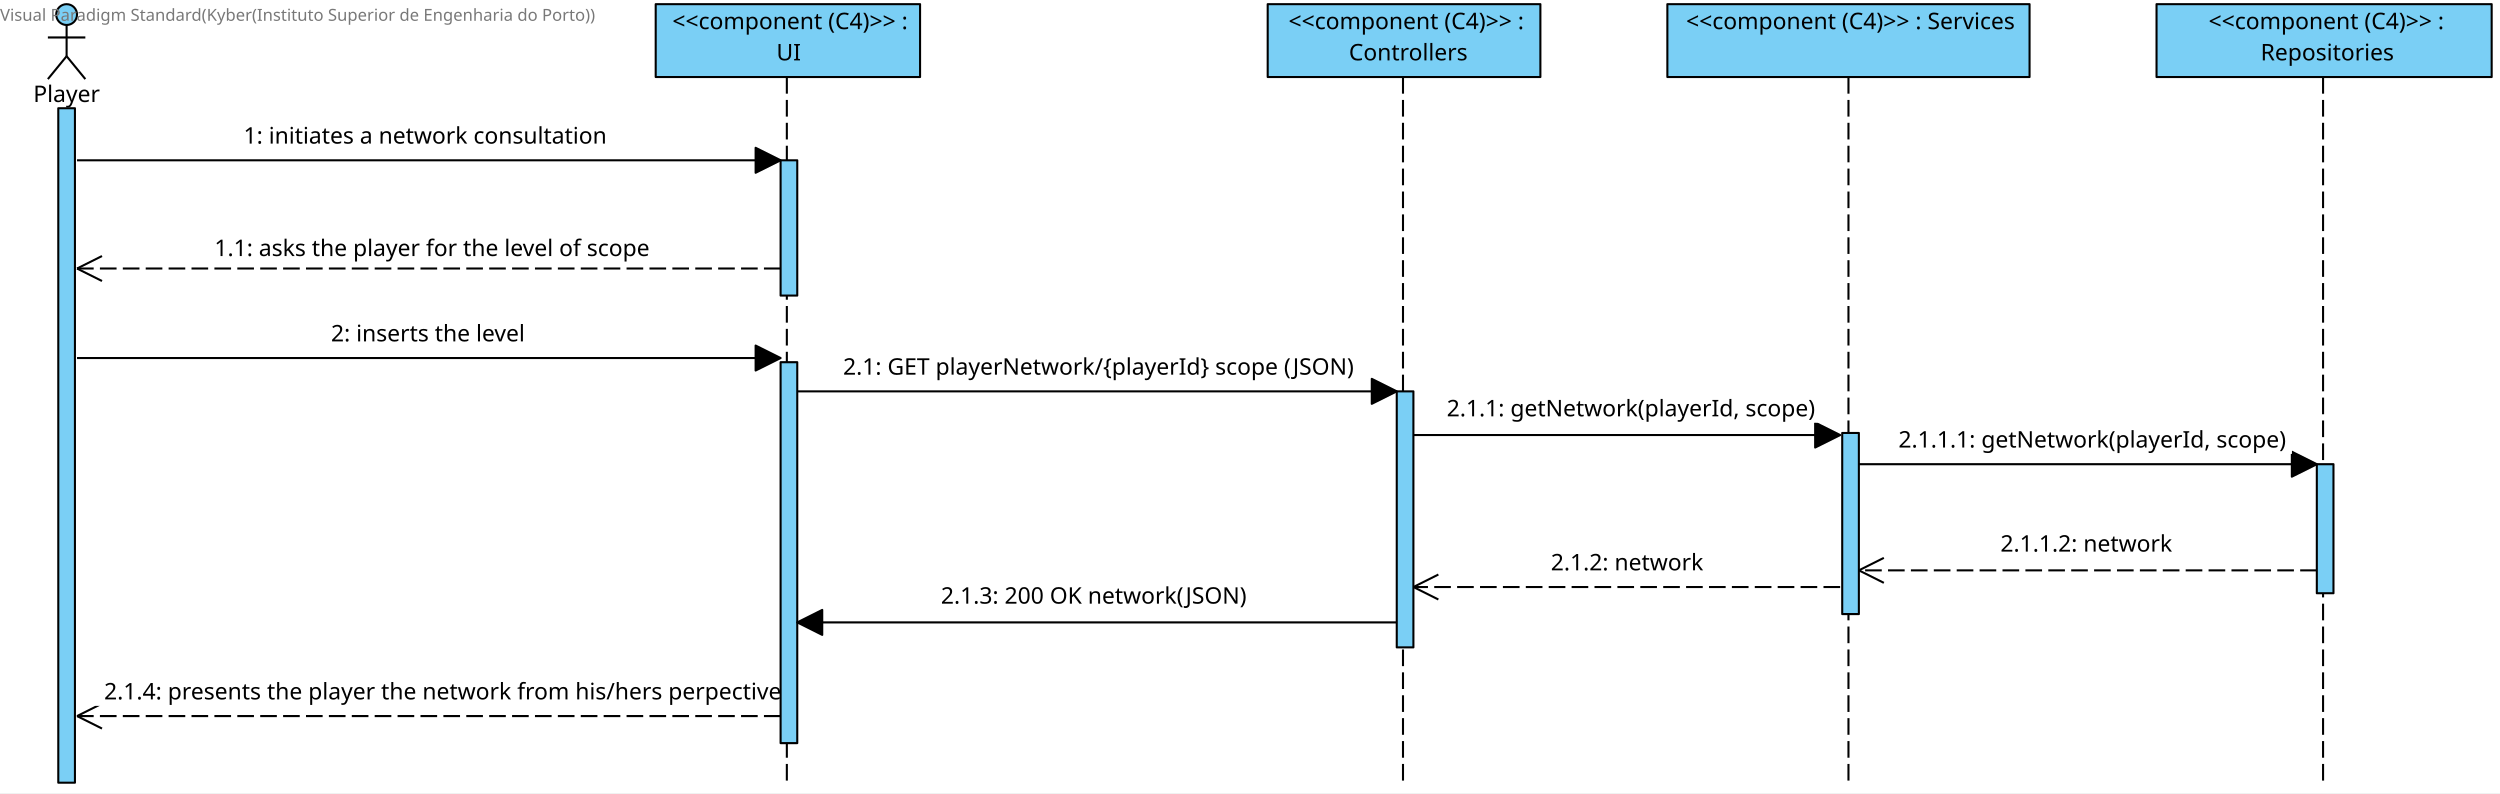
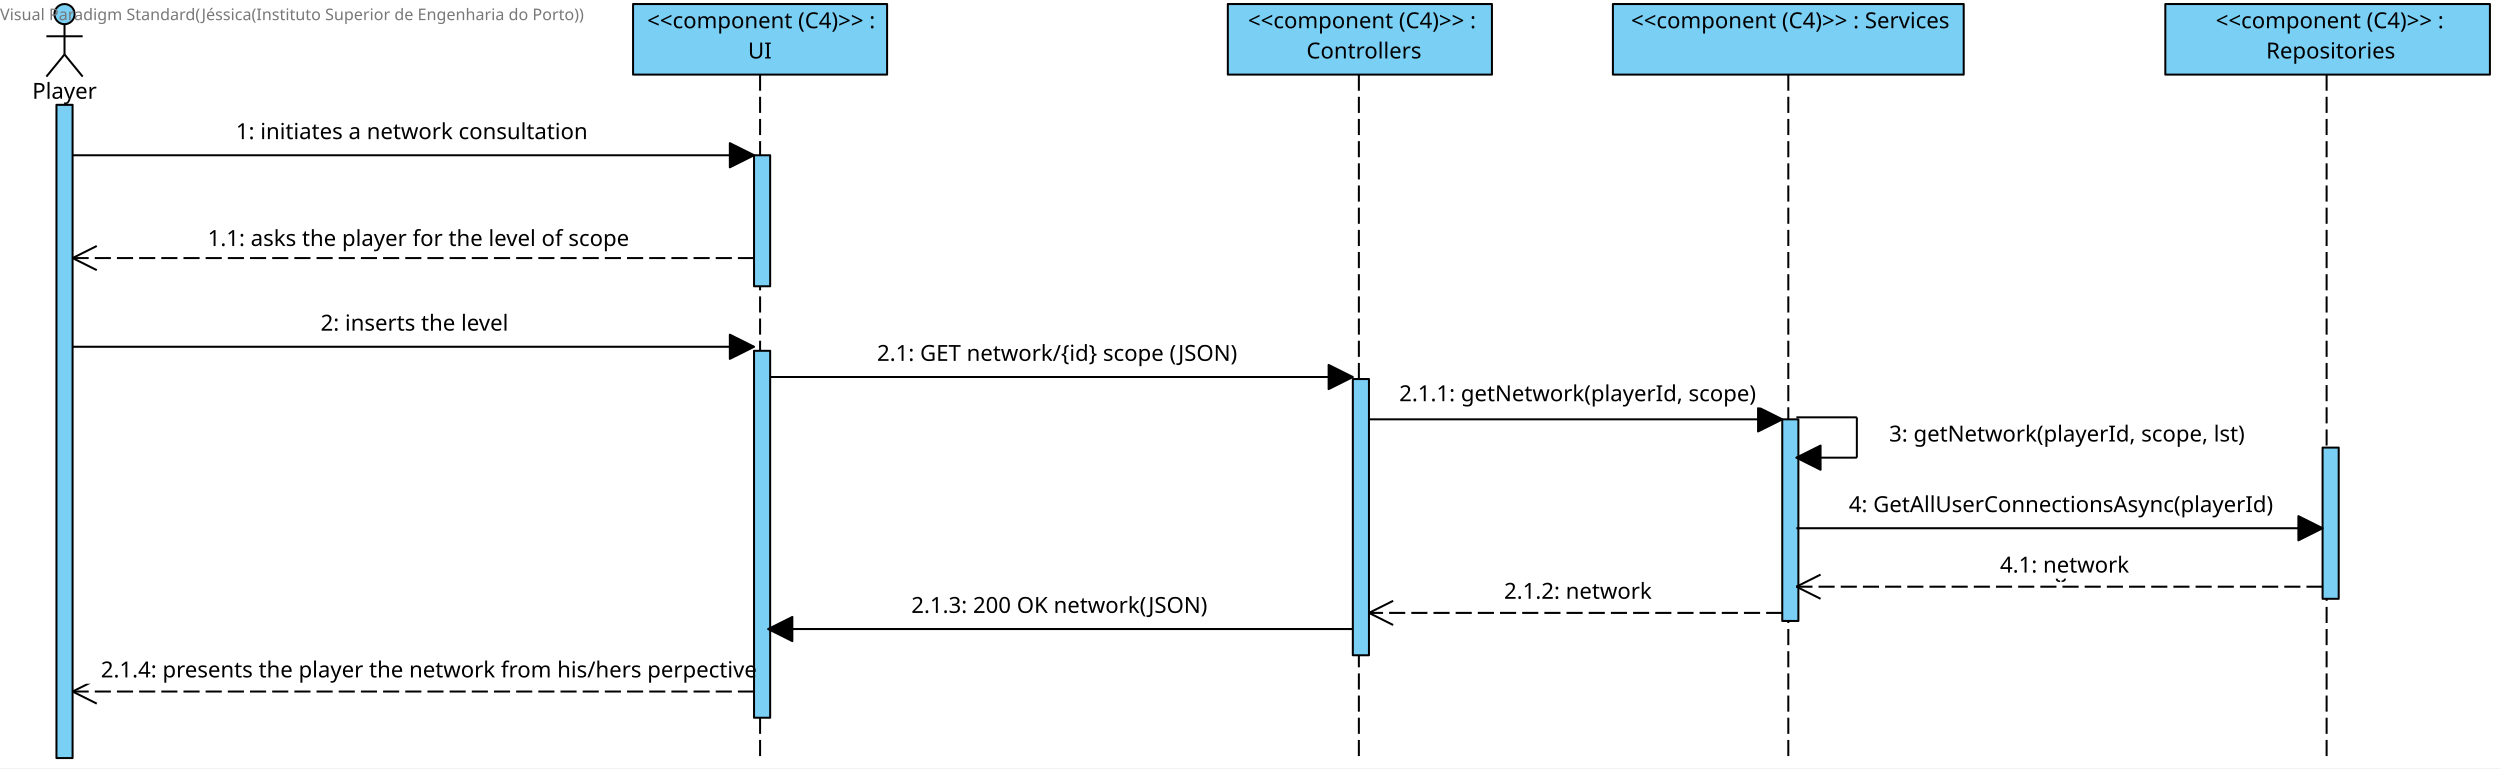
- <svg xmlns="http://www.w3.org/2000/svg" fill-opacity="0" color-rendering="auto" color-interpolation="auto" text-rendering="auto" stroke="rgb(0,0,0)" stroke-linecap="square" width="1201" stroke-miterlimit="10" shape-rendering="auto" stroke-opacity="0" fill="rgb(0,0,0)" stroke-dasharray="none" font-weight="normal" stroke-width="1" height="381" font-family="'Dialog'" font-style="normal" stroke-linejoin="miter" font-size="12px" stroke-dashoffset="0" image-rendering="auto">
+ <svg xmlns="http://www.w3.org/2000/svg" fill-opacity="0" color-rendering="auto" color-interpolation="auto" text-rendering="auto" stroke="rgb(0,0,0)" stroke-linecap="square" width="1240" stroke-miterlimit="10" shape-rendering="auto" stroke-opacity="0" fill="rgb(0,0,0)" stroke-dasharray="none" font-weight="normal" stroke-width="1" height="381" font-family="'Dialog'" font-style="normal" stroke-linejoin="miter" font-size="12px" stroke-dashoffset="0" image-rendering="auto">
  <defs id="genericDefs" />
  <g>
    <defs id="defs1">
      <clipPath clipPathUnits="userSpaceOnUse" id="clipPath1">
-         <path d="M-7 -7 L139 -7 L139 386 L-7 386 L-7 -7 Z" />
+         <path d="M-7 -7 L138 -7 L138 386 L-7 386 L-7 -7 Z" />
      </clipPath>
      <clipPath clipPathUnits="userSpaceOnUse" id="clipPath2">
        <path d="M-7 -7 L71 -7 L71 386 L-7 386 L-7 -7 Z" />
      </clipPath>
      <clipPath clipPathUnits="userSpaceOnUse" id="clipPath3">
        <path d="M-7 -7 L19 -7 L19 76 L-7 76 L-7 -7 Z" />
      </clipPath>
      <clipPath clipPathUnits="userSpaceOnUse" id="clipPath4">
-         <path d="M-7 -7 L19 -7 L19 194 L-7 194 L-7 -7 Z" />
+         <path d="M-7 -7 L19 -7 L19 193 L-7 193 L-7 -7 Z" />
      </clipPath>
      <clipPath clipPathUnits="userSpaceOnUse" id="clipPath5">
        <path d="M-7 -7 L143 -7 L143 386 L-7 386 L-7 -7 Z" />
      </clipPath>
      <clipPath clipPathUnits="userSpaceOnUse" id="clipPath6">
-         <path d="M-7 -7 L19 -7 L19 134 L-7 134 L-7 -7 Z" />
+         <path d="M-7 -7 L19 -7 L19 148 L-7 148 L-7 -7 Z" />
      </clipPath>
      <clipPath clipPathUnits="userSpaceOnUse" id="clipPath7">
        <path d="M-7 -7 L186 -7 L186 386 L-7 386 L-7 -7 Z" />
      </clipPath>
      <clipPath clipPathUnits="userSpaceOnUse" id="clipPath8">
        <path d="M-7 -7 L173 -7 L173 386 L-7 386 L-7 -7 Z" />
      </clipPath>
      <clipPath clipPathUnits="userSpaceOnUse" id="clipPath9">
-         <path d="M-7 -7 L19 -7 L19 98 L-7 98 L-7 -7 Z" />
+         <path d="M-7 -7 L19 -7 L19 111 L-7 111 L-7 -7 Z" />
      </clipPath>
      <clipPath clipPathUnits="userSpaceOnUse" id="clipPath10">
-         <path d="M-7 -7 L19 -7 L19 73 L-7 73 L-7 -7 Z" />
+         <path d="M-7 -7 L19 -7 L19 86 L-7 86 L-7 -7 Z" />
      </clipPath>
      <clipPath clipPathUnits="userSpaceOnUse" id="clipPath11">
+         <path d="M-127 -30 L254 -30 L254 60 L-127 60 L-127 -30 Z" />
+       </clipPath>
+       <clipPath clipPathUnits="userSpaceOnUse" id="clipPath12">
+         <path d="M-52 -15 L104 -15 L104 30 L-52 30 L-52 -15 Z" />
+       </clipPath>
+       <clipPath clipPathUnits="userSpaceOnUse" id="clipPath13">
+         <path d="M-132 -30 L264 -30 L264 60 L-132 60 L-132 -30 Z" />
+       </clipPath>
+       <clipPath clipPathUnits="userSpaceOnUse" id="clipPath14">
+         <path d="M-175 -15 L350 -15 L350 30 L-175 30 L-175 -15 Z" />
+       </clipPath>
+       <clipPath clipPathUnits="userSpaceOnUse" id="clipPath15">
        <path d="M-162 -30 L324 -30 L324 60 L-162 60 L-162 -30 Z" />
-       </clipPath>
-       <clipPath clipPathUnits="userSpaceOnUse" id="clipPath12">
-         <path d="M-175 -15 L350 -15 L350 30 L-175 30 L-175 -15 Z" />
-       </clipPath>
-       <clipPath clipPathUnits="userSpaceOnUse" id="clipPath13">
-         <path d="M-128 -30 L256 -30 L256 60 L-128 60 L-128 -30 Z" />
-       </clipPath>
-       <clipPath clipPathUnits="userSpaceOnUse" id="clipPath14">
-         <path d="M-52 -15 L104 -15 L104 30 L-52 30 L-52 -15 Z" />
-       </clipPath>
-       <clipPath clipPathUnits="userSpaceOnUse" id="clipPath15">
-         <path d="M-132 -30 L264 -30 L264 60 L-132 60 L-132 -30 Z" />
      </clipPath>
      <clipPath clipPathUnits="userSpaceOnUse" id="clipPath16">
        <path d="M0 0 L414 0 L414 75 L0 75 L0 0 Z" />
      </clipPath>
      <clipPath clipPathUnits="userSpaceOnUse" id="clipPath17">
-         <path d="M290 16 L290 31 L106 31 L106 16 ZM0 0 L0 75 L92 75 L92 70 L312 70 L312 75 L414 75 L414 0 L57 0 L57 11 L5 11 L5 0 Z" />
+         <path d="M291 16 L291 31 L107 31 L107 16 ZM0 0 L0 75 L93 75 L93 69 L313 69 L313 75 L414 75 L414 0 L58 0 L58 11 L6 11 L6 0 Z" />
      </clipPath>
      <clipPath clipPathUnits="userSpaceOnUse" id="clipPath18">
-         <path d="M312 18 L312 33 L92 33 L92 18 ZM258 59 L258 74 L148 74 L148 59 ZM0 0 L0 75 L414 75 L414 0 Z" />
+         <path d="M313 18 L313 33 L93 33 L93 18 ZM0 0 L0 75 L149 75 L149 60 L259 60 L259 75 L414 75 L414 0 Z" />
      </clipPath>
      <clipPath clipPathUnits="userSpaceOnUse" id="clipPath19">
-         <path d="M258 16 L258 31 L148 31 L148 16 ZM0 0 L0 75 L414 75 L414 47 L395 47 L395 32 L414 32 L414 0 Z" />
+         <path d="M259 16 L259 31 L149 31 L149 16 ZM0 0 L0 75 L414 75 L414 0 Z" />
      </clipPath>
      <clipPath clipPathUnits="userSpaceOnUse" id="clipPath20">
-         <path d="M365 16 L365 31 L40 31 L40 16 ZM0 0 L0 75 L414 75 L414 0 Z" />
+         <path d="M366 17 L366 32 L41 32 L41 17 ZM0 0 L0 75 L414 75 L414 0 Z" />
      </clipPath>
      <clipPath clipPathUnits="userSpaceOnUse" id="clipPath21">
        <path d="M0 0 L364 0 L364 75 L0 75 L0 0 Z" />
      </clipPath>
      <clipPath clipPathUnits="userSpaceOnUse" id="clipPath22">
-         <path d="M309 16 L309 31 L49 31 L49 16 ZM0 0 L0 75 L364 75 L364 51 L339 51 L339 36 L364 36 L364 0 Z" />
+         <path d="M276 15 L276 30 L78 30 L78 15 ZM0 0 L0 75 L364 75 L364 50 L337 50 L337 35 L364 35 L364 0 Z" />
      </clipPath>
      <clipPath clipPathUnits="userSpaceOnUse" id="clipPath23">
-         <path d="M263 15 L263 30 L96 30 L96 15 ZM0 0 L0 61 L19 61 L19 75 L364 75 L364 0 Z" />
+         <path d="M264 15 L264 30 L96 30 L96 15 ZM0 0 L0 47 L20 47 L20 62 L0 62 L0 75 L364 75 L364 0 Z" />
      </clipPath>
      <clipPath clipPathUnits="userSpaceOnUse" id="clipPath24">
        <path d="M0 0 L281 0 L281 75 L0 75 L0 0 Z" />
      </clipPath>
      <clipPath clipPathUnits="userSpaceOnUse" id="clipPath25">
-         <path d="M232 15 L232 30 L43 30 L43 15 ZM13 0 L13 10 L0 10 L0 75 L281 75 L281 45 L260 45 L260 30 L281 30 L281 0 Z" />
+         <path d="M231 15 L231 30 L41 30 L41 15 ZM0 0 L0 75 L264 75 L264 70 L281 70 L281 0 Z" />
      </clipPath>
      <clipPath clipPathUnits="userSpaceOnUse" id="clipPath26">
-         <path d="M0 0 L295 0 L295 75 L0 75 L0 0 Z" />
+         <path d="M0 0 L335 0 L335 75 L0 75 L0 0 Z" />
      </clipPath>
      <clipPath clipPathUnits="userSpaceOnUse" id="clipPath27">
-         <path d="M244 16 L244 31 L46 31 L46 16 ZM0 0 L0 1 L18 1 L18 16 L0 16 L0 75 L95 75 L95 66 L194 66 L194 75 L295 75 L295 0 Z" />
+         <path d="M274 15 L274 30 L51 30 L51 15 ZM206 45 L206 60 L173 60 L173 63 L160 63 L160 60 L126 60 L126 45 ZM0 0 L0 75 L335 75 L335 0 Z" />
      </clipPath>
      <clipPath clipPathUnits="userSpaceOnUse" id="clipPath28">
-         <path d="M194 15 L194 30 L95 30 L95 15 ZM0 0 L0 75 L295 75 L295 0 Z" />
+         <path d="M206 16 L206 31 L173 31 L173 34 L160 34 L160 31 L126 31 L126 16 ZM0 0 L0 75 L335 75 L335 0 L274 0 L274 1 L51 1 L51 0 Z" />
      </clipPath>
      <clipPath clipPathUnits="userSpaceOnUse" id="clipPath29">
-         <path d="M183 16 L183 31 L93 31 L93 16 ZM0 0 L0 75 L281 75 L281 0 Z" />
+         <path d="M0 0 L280 0 L280 75 L0 75 L0 0 Z" />
      </clipPath>
      <clipPath clipPathUnits="userSpaceOnUse" id="clipPath30">
+         <path d="M184 16 L184 31 L94 31 L94 16 ZM0 0 L0 75 L280 75 L280 0 Z" />
+       </clipPath>
+       <clipPath clipPathUnits="userSpaceOnUse" id="clipPath31">
+         <path d="M0 0 L105 0 L105 95 L0 95 L0 0 Z" />
+       </clipPath>
+       <clipPath clipPathUnits="userSpaceOnUse" id="clipPath32">
+         <path d="M0 0 L0 15 L18 15 L18 30 L0 30 L0 95 L105 95 L105 85 L51 85 L51 70 L105 70 L105 50 L71 50 L71 35 L105 35 L105 0 Z" />
+       </clipPath>
+       <clipPath clipPathUnits="userSpaceOnUse" id="clipPath33">
+         <path d="M0 0 L75 0 L75 75 L0 75 L0 0 Z" />
+       </clipPath>
+       <clipPath clipPathUnits="userSpaceOnUse" id="clipPath34">
+         <path d="M-13 -15 L26 -15 L26 30 L-13 30 L-13 -15 Z" />
+       </clipPath>
+       <clipPath clipPathUnits="userSpaceOnUse" id="clipPath35">
+         <path d="M-188 -15 L376 -15 L376 30 L-188 30 L-188 -15 Z" />
+       </clipPath>
+       <clipPath clipPathUnits="userSpaceOnUse" id="clipPath36">
        <path d="M-90 -15 L180 -15 L180 30 L-90 30 L-90 -15 Z" />
      </clipPath>
-       <clipPath clipPathUnits="userSpaceOnUse" id="clipPath31">
-         <path d="M-99 -15 L198 -15 L198 30 L-99 30 L-99 -15 Z" />
-       </clipPath>
-       <clipPath clipPathUnits="userSpaceOnUse" id="clipPath32">
+       <clipPath clipPathUnits="userSpaceOnUse" id="clipPath37">
+         <path d="M-80 -15 L160 -15 L160 30 L-80 30 L-80 -15 Z" />
+       </clipPath>
+       <clipPath clipPathUnits="userSpaceOnUse" id="clipPath38">
+         <path d="M-223 -15 L446 -15 L446 30 L-223 30 L-223 -15 Z" />
+       </clipPath>
+       <clipPath clipPathUnits="userSpaceOnUse" id="clipPath39">
+         <path d="M-190 -15 L380 -15 L380 30 L-190 30 L-190 -15 Z" />
+       </clipPath>
+       <clipPath clipPathUnits="userSpaceOnUse" id="clipPath40">
+         <path d="M-168 -15 L336 -15 L336 30 L-168 30 L-168 -15 Z" />
+       </clipPath>
+       <clipPath clipPathUnits="userSpaceOnUse" id="clipPath41">
        <path d="M-198 -15 L396 -15 L396 30 L-198 30 L-198 -15 Z" />
      </clipPath>
-       <clipPath clipPathUnits="userSpaceOnUse" id="clipPath33">
-         <path d="M-189 -15 L378 -15 L378 30 L-189 30 L-189 -15 Z" />
-       </clipPath>
-       <clipPath clipPathUnits="userSpaceOnUse" id="clipPath34">
-         <path d="M-167 -15 L334 -15 L334 30 L-167 30 L-167 -15 Z" />
-       </clipPath>
-       <clipPath clipPathUnits="userSpaceOnUse" id="clipPath35">
-         <path d="M-260 -15 L520 -15 L520 30 L-260 30 L-260 -15 Z" />
-       </clipPath>
-       <clipPath clipPathUnits="userSpaceOnUse" id="clipPath36">
+       <clipPath clipPathUnits="userSpaceOnUse" id="clipPath42">
        <path d="M-325 -15 L650 -15 L650 30 L-325 30 L-325 -15 Z" />
      </clipPath>
-       <clipPath clipPathUnits="userSpaceOnUse" id="clipPath37">
+       <clipPath clipPathUnits="userSpaceOnUse" id="clipPath43">
        <path d="M-110 -15 L220 -15 L220 30 L-110 30 L-110 -15 Z" />
      </clipPath>
-       <clipPath clipPathUnits="userSpaceOnUse" id="clipPath38">
+       <clipPath clipPathUnits="userSpaceOnUse" id="clipPath44">
        <path d="M-220 -15 L440 -15 L440 30 L-220 30 L-220 -15 Z" />
      </clipPath>
-       <clipPath clipPathUnits="userSpaceOnUse" id="clipPath39">
+       <clipPath clipPathUnits="userSpaceOnUse" id="clipPath45">
        <path d="M-184 -15 L368 -15 L368 30 L-184 30 L-184 -15 Z" />
      </clipPath>
    </defs>
    <g fill="white" text-rendering="geometricPrecision" fill-opacity="1" stroke-opacity="1" stroke="white">
-       <rect x="0" width="1201" height="381" y="0" stroke="none" />
-     </g>
-     <g font-size="11px" transform="translate(315,2)" fill-opacity="1" fill="rgb(122,207,245)" text-rendering="geometricPrecision" image-rendering="optimizeQuality" font-family="sans-serif" stroke="rgb(122,207,245)" stroke-opacity="1">
-       <rect x="0" width="127" height="35" y="0" clip-path="url(#clipPath1)" stroke="none" />
-     </g>
-     <g stroke-linecap="butt" font-size="11px" transform="translate(315,2)" fill-opacity="1" fill="black" text-rendering="geometricPrecision" image-rendering="optimizeQuality" font-family="sans-serif" stroke-linejoin="round" stroke="black" stroke-opacity="1" stroke-miterlimit="0">
-       <rect fill="none" x="0" width="127" height="35" y="0" clip-path="url(#clipPath1)" />
+       <rect x="0" width="1240" height="381" y="0" stroke="none" />
+     </g>
+     <g font-size="11px" transform="translate(314,2)" fill-opacity="1" fill="rgb(122,207,245)" text-rendering="geometricPrecision" image-rendering="optimizeQuality" font-family="sans-serif" stroke="rgb(122,207,245)" stroke-opacity="1">
+       <rect x="0" width="126" height="35" y="0" clip-path="url(#clipPath1)" stroke="none" />
+     </g>
+     <g stroke-linecap="butt" font-size="11px" transform="translate(314,2)" fill-opacity="1" fill="black" text-rendering="geometricPrecision" image-rendering="optimizeQuality" font-family="sans-serif" stroke-linejoin="round" stroke="black" stroke-opacity="1" stroke-miterlimit="0">
+       <rect fill="none" x="0" width="126" height="35" y="0" clip-path="url(#clipPath1)" />
      <line clip-path="url(#clipPath1)" fill="none" x1="63" x2="63" y1="35" y2="375" stroke-linejoin="bevel" stroke-dasharray="8,3" />
    </g>
    <g font-size="11px" transform="translate(2,2)" fill-opacity="1" fill="rgb(122,207,245)" text-rendering="geometricPrecision" image-rendering="optimizeQuality" font-family="sans-serif" stroke="rgb(122,207,245)" stroke-opacity="1">
      <circle r="5" clip-path="url(#clipPath2)" cx="30" cy="5" stroke="none" />
      <rect x="26" width="8" height="324" y="50" clip-path="url(#clipPath2)" stroke="none" />
    </g>
    <g stroke-linecap="butt" font-size="11px" transform="translate(2,2)" fill-opacity="1" fill="black" text-rendering="geometricPrecision" image-rendering="optimizeQuality" font-family="sans-serif" stroke-linejoin="round" stroke="black" stroke-opacity="1" stroke-miterlimit="0">
      <circle fill="none" r="5" clip-path="url(#clipPath2)" cx="30" cy="5" />
      <rect fill="none" x="26" width="8" height="324" y="50" clip-path="url(#clipPath2)" />
      <line y2="25" fill="none" x1="30" clip-path="url(#clipPath2)" x2="30" y1="10" />
      <line y2="36" fill="none" x1="30" clip-path="url(#clipPath2)" x2="21" y1="25" />
      <line y2="36" fill="none" x1="30" clip-path="url(#clipPath2)" x2="39" y1="25" />
      <line y2="16" fill="none" x1="21" clip-path="url(#clipPath2)" x2="39" y1="16" />
    </g>
-     <g font-size="11px" transform="translate(375,77)" fill-opacity="1" fill="rgb(122,207,245)" text-rendering="geometricPrecision" image-rendering="optimizeQuality" font-family="sans-serif" stroke="rgb(122,207,245)" stroke-opacity="1">
+     <g font-size="11px" transform="translate(374,77)" fill-opacity="1" fill="rgb(122,207,245)" text-rendering="geometricPrecision" image-rendering="optimizeQuality" font-family="sans-serif" stroke="rgb(122,207,245)" stroke-opacity="1">
      <rect x="0" width="8" height="65" y="0" clip-path="url(#clipPath3)" stroke="none" />
    </g>
-     <g stroke-linecap="butt" font-size="11px" transform="translate(375,77)" fill-opacity="1" fill="black" text-rendering="geometricPrecision" image-rendering="optimizeQuality" font-family="sans-serif" stroke-linejoin="round" stroke="black" stroke-opacity="1" stroke-miterlimit="0">
+     <g stroke-linecap="butt" font-size="11px" transform="translate(374,77)" fill-opacity="1" fill="black" text-rendering="geometricPrecision" image-rendering="optimizeQuality" font-family="sans-serif" stroke-linejoin="round" stroke="black" stroke-opacity="1" stroke-miterlimit="0">
      <rect fill="none" x="0" width="8" height="65" y="0" clip-path="url(#clipPath3)" />
    </g>
-     <g font-size="11px" transform="translate(375,174)" fill-opacity="1" fill="rgb(122,207,245)" text-rendering="geometricPrecision" image-rendering="optimizeQuality" font-family="sans-serif" stroke="rgb(122,207,245)" stroke-opacity="1">
-       <rect x="0" width="8" height="183" y="0" clip-path="url(#clipPath4)" stroke="none" />
-     </g>
-     <g stroke-linecap="butt" font-size="11px" transform="translate(375,174)" fill-opacity="1" fill="black" text-rendering="geometricPrecision" image-rendering="optimizeQuality" font-family="sans-serif" stroke-linejoin="round" stroke="black" stroke-opacity="1" stroke-miterlimit="0">
-       <rect fill="none" x="0" width="8" height="183" y="0" clip-path="url(#clipPath4)" />
+     <g font-size="11px" transform="translate(374,174)" fill-opacity="1" fill="rgb(122,207,245)" text-rendering="geometricPrecision" image-rendering="optimizeQuality" font-family="sans-serif" stroke="rgb(122,207,245)" stroke-opacity="1">
+       <rect x="0" width="8" height="182" y="0" clip-path="url(#clipPath4)" stroke="none" />
+     </g>
+     <g stroke-linecap="butt" font-size="11px" transform="translate(374,174)" fill-opacity="1" fill="black" text-rendering="geometricPrecision" image-rendering="optimizeQuality" font-family="sans-serif" stroke-linejoin="round" stroke="black" stroke-opacity="1" stroke-miterlimit="0">
+       <rect fill="none" x="0" width="8" height="182" y="0" clip-path="url(#clipPath4)" />
    </g>
    <g font-size="11px" transform="translate(609,2)" fill-opacity="1" fill="rgb(122,207,245)" text-rendering="geometricPrecision" image-rendering="optimizeQuality" font-family="sans-serif" stroke="rgb(122,207,245)" stroke-opacity="1">
      <rect x="0" width="131" height="35" y="0" clip-path="url(#clipPath5)" stroke="none" />
    </g>
    <g stroke-linecap="butt" font-size="11px" transform="translate(609,2)" fill-opacity="1" fill="black" text-rendering="geometricPrecision" image-rendering="optimizeQuality" font-family="sans-serif" stroke-linejoin="round" stroke="black" stroke-opacity="1" stroke-miterlimit="0">
      <rect fill="none" x="0" width="131" height="35" y="0" clip-path="url(#clipPath5)" />
      <line clip-path="url(#clipPath5)" fill="none" x1="65" x2="65" y1="35" y2="375" stroke-linejoin="bevel" stroke-dasharray="8,3" />
    </g>
    <g font-size="11px" transform="translate(671,188)" fill-opacity="1" fill="rgb(122,207,245)" text-rendering="geometricPrecision" image-rendering="optimizeQuality" font-family="sans-serif" stroke="rgb(122,207,245)" stroke-opacity="1">
-       <rect x="0" width="8" height="123" y="0" clip-path="url(#clipPath6)" stroke="none" />
+       <rect x="0" width="8" height="137" y="0" clip-path="url(#clipPath6)" stroke="none" />
    </g>
    <g stroke-linecap="butt" font-size="11px" transform="translate(671,188)" fill-opacity="1" fill="black" text-rendering="geometricPrecision" image-rendering="optimizeQuality" font-family="sans-serif" stroke-linejoin="round" stroke="black" stroke-opacity="1" stroke-miterlimit="0">
-       <rect fill="none" x="0" width="8" height="123" y="0" clip-path="url(#clipPath6)" />
-     </g>
-     <g font-size="11px" transform="translate(801,2)" fill-opacity="1" fill="rgb(122,207,245)" text-rendering="geometricPrecision" image-rendering="optimizeQuality" font-family="sans-serif" stroke="rgb(122,207,245)" stroke-opacity="1">
+       <rect fill="none" x="0" width="8" height="137" y="0" clip-path="url(#clipPath6)" />
+     </g>
+     <g font-size="11px" transform="translate(800,2)" fill-opacity="1" fill="rgb(122,207,245)" text-rendering="geometricPrecision" image-rendering="optimizeQuality" font-family="sans-serif" stroke="rgb(122,207,245)" stroke-opacity="1">
      <rect x="0" width="174" height="35" y="0" clip-path="url(#clipPath7)" stroke="none" />
    </g>
-     <g stroke-linecap="butt" font-size="11px" transform="translate(801,2)" fill-opacity="1" fill="black" text-rendering="geometricPrecision" image-rendering="optimizeQuality" font-family="sans-serif" stroke-linejoin="round" stroke="black" stroke-opacity="1" stroke-miterlimit="0">
+     <g stroke-linecap="butt" font-size="11px" transform="translate(800,2)" fill-opacity="1" fill="black" text-rendering="geometricPrecision" image-rendering="optimizeQuality" font-family="sans-serif" stroke-linejoin="round" stroke="black" stroke-opacity="1" stroke-miterlimit="0">
      <rect fill="none" x="0" width="174" height="35" y="0" clip-path="url(#clipPath7)" />
      <line clip-path="url(#clipPath7)" fill="none" x1="87" x2="87" y1="35" y2="375" stroke-linejoin="bevel" stroke-dasharray="8,3" />
    </g>
-     <g font-size="11px" transform="translate(1036,2)" fill-opacity="1" fill="rgb(122,207,245)" text-rendering="geometricPrecision" image-rendering="optimizeQuality" font-family="sans-serif" stroke="rgb(122,207,245)" stroke-opacity="1">
+     <g font-size="11px" transform="translate(1074,2)" fill-opacity="1" fill="rgb(122,207,245)" text-rendering="geometricPrecision" image-rendering="optimizeQuality" font-family="sans-serif" stroke="rgb(122,207,245)" stroke-opacity="1">
      <rect x="0" width="161" height="35" y="0" clip-path="url(#clipPath8)" stroke="none" />
    </g>
-     <g stroke-linecap="butt" font-size="11px" transform="translate(1036,2)" fill-opacity="1" fill="black" text-rendering="geometricPrecision" image-rendering="optimizeQuality" font-family="sans-serif" stroke-linejoin="round" stroke="black" stroke-opacity="1" stroke-miterlimit="0">
+     <g stroke-linecap="butt" font-size="11px" transform="translate(1074,2)" fill-opacity="1" fill="black" text-rendering="geometricPrecision" image-rendering="optimizeQuality" font-family="sans-serif" stroke-linejoin="round" stroke="black" stroke-opacity="1" stroke-miterlimit="0">
      <rect fill="none" x="0" width="161" height="35" y="0" clip-path="url(#clipPath8)" />
      <line clip-path="url(#clipPath8)" fill="none" x1="80" x2="80" y1="35" y2="375" stroke-linejoin="bevel" stroke-dasharray="8,3" />
    </g>
-     <g font-size="11px" transform="translate(885,208)" fill-opacity="1" fill="rgb(122,207,245)" text-rendering="geometricPrecision" image-rendering="optimizeQuality" font-family="sans-serif" stroke="rgb(122,207,245)" stroke-opacity="1">
-       <rect x="0" width="8" height="87" y="0" clip-path="url(#clipPath9)" stroke="none" />
-     </g>
-     <g stroke-linecap="butt" font-size="11px" transform="translate(885,208)" fill-opacity="1" fill="black" text-rendering="geometricPrecision" image-rendering="optimizeQuality" font-family="sans-serif" stroke-linejoin="round" stroke="black" stroke-opacity="1" stroke-miterlimit="0">
-       <rect fill="none" x="0" width="8" height="87" y="0" clip-path="url(#clipPath9)" />
-     </g>
-     <g font-size="11px" transform="translate(1113,223)" fill-opacity="1" fill="rgb(122,207,245)" text-rendering="geometricPrecision" image-rendering="optimizeQuality" font-family="sans-serif" stroke="rgb(122,207,245)" stroke-opacity="1">
-       <rect x="0" width="8" height="62" y="0" clip-path="url(#clipPath10)" stroke="none" />
-     </g>
-     <g stroke-linecap="butt" font-size="11px" transform="translate(1113,223)" fill-opacity="1" fill="black" text-rendering="geometricPrecision" image-rendering="optimizeQuality" font-family="sans-serif" stroke-linejoin="round" stroke="black" stroke-opacity="1" stroke-miterlimit="0">
-       <rect fill="none" x="0" width="8" height="62" y="0" clip-path="url(#clipPath10)" />
-     </g>
-     <g font-size="11px" transform="translate(1036,2)" fill-opacity="1" fill="black" text-rendering="geometricPrecision" image-rendering="optimizeQuality" font-family="sans-serif" stroke="black" stroke-opacity="1">
-       <text x="25" xml:space="preserve" y="12" clip-path="url(#clipPath11)" stroke="none">&lt;&lt;component (C4)&gt;&gt; :</text>
-       <text x="50" xml:space="preserve" y="27" clip-path="url(#clipPath11)" stroke="none">Repositories</text>
-     </g>
-     <g font-size="11px" transform="translate(801,2)" fill-opacity="1" fill="black" text-rendering="geometricPrecision" image-rendering="optimizeQuality" font-family="sans-serif" stroke="black" stroke-opacity="1">
-       <text x="9" xml:space="preserve" y="12" clip-path="url(#clipPath12)" stroke="none">&lt;&lt;component (C4)&gt;&gt; : Services</text>
-     </g>
-     <g font-size="11px" transform="translate(315,2)" fill-opacity="1" fill="black" text-rendering="geometricPrecision" image-rendering="optimizeQuality" font-family="sans-serif" stroke="black" stroke-opacity="1">
-       <text x="8" xml:space="preserve" y="12" clip-path="url(#clipPath13)" stroke="none">&lt;&lt;component (C4)&gt;&gt; :</text>
-       <text x="58" xml:space="preserve" y="27" clip-path="url(#clipPath13)" stroke="none">UI</text>
+     <g font-size="11px" transform="translate(884,208)" fill-opacity="1" fill="rgb(122,207,245)" text-rendering="geometricPrecision" image-rendering="optimizeQuality" font-family="sans-serif" stroke="rgb(122,207,245)" stroke-opacity="1">
+       <rect x="0" width="8" height="100" y="0" clip-path="url(#clipPath9)" stroke="none" />
+     </g>
+     <g stroke-linecap="butt" font-size="11px" transform="translate(884,208)" fill-opacity="1" fill="black" text-rendering="geometricPrecision" image-rendering="optimizeQuality" font-family="sans-serif" stroke-linejoin="round" stroke="black" stroke-opacity="1" stroke-miterlimit="0">
+       <rect fill="none" x="0" width="8" height="100" y="0" clip-path="url(#clipPath9)" />
+     </g>
+     <g font-size="11px" transform="translate(1152,222)" fill-opacity="1" fill="rgb(122,207,245)" text-rendering="geometricPrecision" image-rendering="optimizeQuality" font-family="sans-serif" stroke="rgb(122,207,245)" stroke-opacity="1">
+       <rect x="0" width="8" height="75" y="0" clip-path="url(#clipPath10)" stroke="none" />
+     </g>
+     <g stroke-linecap="butt" font-size="11px" transform="translate(1152,222)" fill-opacity="1" fill="black" text-rendering="geometricPrecision" image-rendering="optimizeQuality" font-family="sans-serif" stroke-linejoin="round" stroke="black" stroke-opacity="1" stroke-miterlimit="0">
+       <rect fill="none" x="0" width="8" height="75" y="0" clip-path="url(#clipPath10)" />
+     </g>
+     <g font-size="11px" transform="translate(314,2)" fill-opacity="1" fill="black" text-rendering="geometricPrecision" image-rendering="optimizeQuality" font-family="sans-serif" stroke="black" stroke-opacity="1">
+       <text x="7" xml:space="preserve" y="12" clip-path="url(#clipPath11)" stroke="none">&lt;&lt;component (C4)&gt;&gt; :</text>
+       <text x="57" xml:space="preserve" y="27" clip-path="url(#clipPath11)" stroke="none">UI</text>
    </g>
    <g font-size="11px" transform="translate(6,37)" fill-opacity="1" fill="black" text-rendering="geometricPrecision" image-rendering="optimizeQuality" font-family="sans-serif" stroke="black" stroke-opacity="1">
-       <text x="10" xml:space="preserve" y="12" clip-path="url(#clipPath14)" stroke="none">Player</text>
+       <text x="10" xml:space="preserve" y="12" clip-path="url(#clipPath12)" stroke="none">Player</text>
    </g>
    <g font-size="11px" transform="translate(609,2)" fill-opacity="1" fill="black" text-rendering="geometricPrecision" image-rendering="optimizeQuality" font-family="sans-serif" stroke="black" stroke-opacity="1">
-       <text x="10" xml:space="preserve" y="12" clip-path="url(#clipPath15)" stroke="none">&lt;&lt;component (C4)&gt;&gt; :</text>
-       <text x="39" xml:space="preserve" y="27" clip-path="url(#clipPath15)" stroke="none">Controllers</text>
-     </g>
-     <g stroke-linecap="butt" font-size="11px" transform="translate(1,41)" fill-opacity="1" fill="black" text-rendering="geometricPrecision" image-rendering="optimizeQuality" font-family="sans-serif" stroke-linejoin="round" stroke="black" stroke-opacity="1">
+       <text x="10" xml:space="preserve" y="12" clip-path="url(#clipPath13)" stroke="none">&lt;&lt;component (C4)&gt;&gt; :</text>
+       <text x="39" xml:space="preserve" y="27" clip-path="url(#clipPath13)" stroke="none">Controllers</text>
+     </g>
+     <g font-size="11px" transform="translate(800,2)" fill-opacity="1" fill="black" text-rendering="geometricPrecision" image-rendering="optimizeQuality" font-family="sans-serif" stroke="black" stroke-opacity="1">
+       <text x="9" xml:space="preserve" y="12" clip-path="url(#clipPath14)" stroke="none">&lt;&lt;component (C4)&gt;&gt; : Services</text>
+     </g>
+     <g font-size="11px" transform="translate(1074,2)" fill-opacity="1" fill="black" text-rendering="geometricPrecision" image-rendering="optimizeQuality" font-family="sans-serif" stroke="black" stroke-opacity="1">
+       <text x="25" xml:space="preserve" y="12" clip-path="url(#clipPath15)" stroke="none">&lt;&lt;component (C4)&gt;&gt; :</text>
+       <text x="50" xml:space="preserve" y="27" clip-path="url(#clipPath15)" stroke="none">Repositories</text>
+     </g>
+     <g stroke-linecap="butt" font-size="11px" transform="translate(0,41)" fill-opacity="1" fill="black" text-rendering="geometricPrecision" image-rendering="optimizeQuality" font-family="sans-serif" stroke-linejoin="round" stroke="black" stroke-opacity="1">
      <line y2="36" fill="none" x1="36" clip-path="url(#clipPath17)" x2="374" y1="36" />
      <polygon points=" 374 36 362 30 362 42" clip-path="url(#clipPath17)" stroke="none" />
      <polygon fill="none" points=" 374 36 362 30 362 42" clip-path="url(#clipPath17)" />
    </g>
-     <g fill-opacity="1" text-rendering="geometricPrecision" stroke="black" stroke-linecap="butt" transform="translate(1,93)" stroke-miterlimit="0" stroke-opacity="1" fill="black" stroke-dasharray="8,3" font-family="sans-serif" stroke-linejoin="round" font-size="11px" image-rendering="optimizeQuality">
+     <g fill-opacity="1" text-rendering="geometricPrecision" stroke="black" stroke-linecap="butt" transform="translate(0,92)" stroke-miterlimit="0" stroke-opacity="1" fill="black" stroke-dasharray="8,3" font-family="sans-serif" stroke-linejoin="round" font-size="11px" image-rendering="optimizeQuality">
      <line y2="36" fill="none" x1="374" clip-path="url(#clipPath18)" x2="36" y1="36" />
      <line clip-path="url(#clipPath18)" fill="none" x1="36" x2="48" y1="36" y2="42" stroke-dasharray="none" stroke-miterlimit="10" />
      <line clip-path="url(#clipPath18)" fill="none" x1="36" x2="48" y1="36" y2="30" stroke-dasharray="none" stroke-miterlimit="10" />
    </g>
-     <g stroke-linecap="butt" font-size="11px" transform="translate(1,136)" fill-opacity="1" fill="black" text-rendering="geometricPrecision" image-rendering="optimizeQuality" font-family="sans-serif" stroke-linejoin="round" stroke="black" stroke-opacity="1">
+     <g stroke-linecap="butt" font-size="11px" transform="translate(0,136)" fill-opacity="1" fill="black" text-rendering="geometricPrecision" image-rendering="optimizeQuality" font-family="sans-serif" stroke-linejoin="round" stroke="black" stroke-opacity="1">
      <line y2="36" fill="none" x1="36" clip-path="url(#clipPath19)" x2="374" y1="36" />
      <polygon points=" 374 36 362 30 362 42" clip-path="url(#clipPath19)" stroke="none" />
      <polygon fill="none" points=" 374 36 362 30 362 42" clip-path="url(#clipPath19)" />
    </g>
-     <g fill-opacity="1" text-rendering="geometricPrecision" stroke="black" stroke-linecap="butt" transform="translate(1,308)" stroke-miterlimit="0" stroke-opacity="1" fill="black" stroke-dasharray="8,3" font-family="sans-serif" stroke-linejoin="round" font-size="11px" image-rendering="optimizeQuality">
+     <g fill-opacity="1" text-rendering="geometricPrecision" stroke="black" stroke-linecap="butt" transform="translate(0,307)" stroke-miterlimit="0" stroke-opacity="1" fill="black" stroke-dasharray="8,3" font-family="sans-serif" stroke-linejoin="round" font-size="11px" image-rendering="optimizeQuality">
      <line y2="36" fill="none" x1="374" clip-path="url(#clipPath20)" x2="36" y1="36" />
      <line clip-path="url(#clipPath20)" fill="none" x1="36" x2="48" y1="36" y2="42" stroke-dasharray="none" stroke-miterlimit="10" />
      <line clip-path="url(#clipPath20)" fill="none" x1="36" x2="48" y1="36" y2="30" stroke-dasharray="none" stroke-miterlimit="10" />
    </g>
    <g stroke-linecap="butt" font-size="11px" transform="translate(347,152)" fill-opacity="1" fill="black" text-rendering="geometricPrecision" image-rendering="optimizeQuality" font-family="sans-serif" stroke-linejoin="round" stroke="black" stroke-opacity="1">
-       <line y2="36" fill="none" x1="36" clip-path="url(#clipPath22)" x2="324" y1="36" />
-       <polygon points=" 324 36 312 30 312 42" clip-path="url(#clipPath22)" stroke="none" />
-       <polygon fill="none" points=" 324 36 312 30 312 42" clip-path="url(#clipPath22)" />
-     </g>
-     <g stroke-linecap="butt" font-size="11px" transform="translate(347,263)" fill-opacity="1" fill="black" text-rendering="geometricPrecision" image-rendering="optimizeQuality" font-family="sans-serif" stroke-linejoin="round" stroke="black" stroke-opacity="1">
-       <line y2="36" fill="none" x1="324" clip-path="url(#clipPath23)" x2="36" y1="36" />
-       <polygon points=" 36 36 48 42 48 30" clip-path="url(#clipPath23)" stroke="none" />
-       <polygon fill="none" points=" 36 36 48 42 48 30" clip-path="url(#clipPath23)" />
-     </g>
-     <g stroke-linecap="butt" font-size="11px" transform="translate(643,173)" fill-opacity="1" fill="black" text-rendering="geometricPrecision" image-rendering="optimizeQuality" font-family="sans-serif" stroke-linejoin="round" stroke="black" stroke-opacity="1">
+       <line y2="35" fill="none" x1="35" clip-path="url(#clipPath22)" x2="324" y1="35" />
+       <polygon points=" 324 35 312 29 312 41" clip-path="url(#clipPath22)" stroke="none" />
+       <polygon fill="none" points=" 324 35 312 29 312 41" clip-path="url(#clipPath22)" />
+     </g>
+     <g stroke-linecap="butt" font-size="11px" transform="translate(346,277)" fill-opacity="1" fill="black" text-rendering="geometricPrecision" image-rendering="optimizeQuality" font-family="sans-serif" stroke-linejoin="round" stroke="black" stroke-opacity="1">
+       <line y2="35" fill="none" x1="325" clip-path="url(#clipPath23)" x2="35" y1="35" />
+       <polygon points=" 35 35 47 41 47 29" clip-path="url(#clipPath23)" stroke="none" />
+       <polygon fill="none" points=" 35 35 47 41 47 29" clip-path="url(#clipPath23)" />
+     </g>
+     <g stroke-linecap="butt" font-size="11px" transform="translate(643,172)" fill-opacity="1" fill="black" text-rendering="geometricPrecision" image-rendering="optimizeQuality" font-family="sans-serif" stroke-linejoin="round" stroke="black" stroke-opacity="1">
      <line y2="36" fill="none" x1="36" clip-path="url(#clipPath25)" x2="241" y1="36" />
      <polygon points=" 241 36 229 30 229 42" clip-path="url(#clipPath25)" stroke="none" />
      <polygon fill="none" points=" 241 36 229 30 229 42" clip-path="url(#clipPath25)" />
    </g>
-     <g stroke-linecap="butt" font-size="11px" transform="translate(857,187)" fill-opacity="1" fill="black" text-rendering="geometricPrecision" image-rendering="optimizeQuality" font-family="sans-serif" stroke-linejoin="round" stroke="black" stroke-opacity="1">
-       <line y2="36" fill="none" x1="36" clip-path="url(#clipPath27)" x2="256" y1="36" />
-       <polygon points=" 256 36 244 30 244 42" clip-path="url(#clipPath27)" stroke="none" />
-       <polygon fill="none" points=" 256 36 244 30 244 42" clip-path="url(#clipPath27)" />
-     </g>
-     <g fill-opacity="1" text-rendering="geometricPrecision" stroke="black" stroke-linecap="butt" transform="translate(857,238)" stroke-miterlimit="0" stroke-opacity="1" fill="black" stroke-dasharray="8,3" font-family="sans-serif" stroke-linejoin="round" font-size="11px" image-rendering="optimizeQuality">
-       <line y2="36" fill="none" x1="256" clip-path="url(#clipPath28)" x2="36" y1="36" />
-       <line clip-path="url(#clipPath28)" fill="none" x1="36" x2="48" y1="36" y2="42" stroke-dasharray="none" stroke-miterlimit="10" />
-       <line clip-path="url(#clipPath28)" fill="none" x1="36" x2="48" y1="36" y2="30" stroke-dasharray="none" stroke-miterlimit="10" />
-     </g>
-     <g fill-opacity="1" text-rendering="geometricPrecision" stroke="black" stroke-linecap="butt" transform="translate(643,246)" stroke-miterlimit="0" stroke-opacity="1" fill="black" stroke-dasharray="8,3" font-family="sans-serif" stroke-linejoin="round" font-size="11px" image-rendering="optimizeQuality">
-       <line y2="36" fill="none" x1="241" clip-path="url(#clipPath29)" x2="36" y1="36" />
-       <line clip-path="url(#clipPath29)" fill="none" x1="36" x2="48" y1="36" y2="42" stroke-dasharray="none" stroke-miterlimit="10" />
-       <line clip-path="url(#clipPath29)" fill="none" x1="36" x2="48" y1="36" y2="30" stroke-dasharray="none" stroke-miterlimit="10" />
-     </g>
-     <g font-size="11px" transform="translate(736,262)" fill-opacity="1" fill="white" text-rendering="geometricPrecision" image-rendering="optimizeQuality" font-family="sans-serif" stroke="white" stroke-opacity="1">
-       <rect x="0" width="90" height="15" y="0" clip-path="url(#clipPath30)" stroke="none" />
-       <text fill="black" x="9" xml:space="preserve" y="12" clip-path="url(#clipPath30)" stroke="none">2.1.2: network</text>
-     </g>
-     <g font-size="11px" transform="translate(952,253)" fill-opacity="1" fill="white" text-rendering="geometricPrecision" image-rendering="optimizeQuality" font-family="sans-serif" stroke="white" stroke-opacity="1">
-       <rect x="0" width="99" height="15" y="0" clip-path="url(#clipPath31)" stroke="none" />
-       <text fill="black" x="9" xml:space="preserve" y="12" clip-path="url(#clipPath31)" stroke="none">2.1.1.2: network</text>
-     </g>
-     <g font-size="11px" transform="translate(903,203)" fill-opacity="1" fill="white" text-rendering="geometricPrecision" image-rendering="optimizeQuality" font-family="sans-serif" stroke="white" stroke-opacity="1">
-       <rect x="0" width="198" height="15" y="0" clip-path="url(#clipPath32)" stroke="none" />
-       <text fill="black" x="9" xml:space="preserve" y="12" clip-path="url(#clipPath32)" stroke="none">2.1.1.1: getNetwork(playerId, scope)</text>
-     </g>
-     <g font-size="11px" transform="translate(686,188)" fill-opacity="1" fill="white" text-rendering="geometricPrecision" image-rendering="optimizeQuality" font-family="sans-serif" stroke="white" stroke-opacity="1">
-       <rect x="0" width="189" height="15" y="0" clip-path="url(#clipPath33)" stroke="none" />
-       <text fill="black" x="9" xml:space="preserve" y="12" clip-path="url(#clipPath33)" stroke="none">2.1.1: getNetwork(playerId, scope)</text>
-     </g>
-     <g font-size="11px" transform="translate(443,278)" fill-opacity="1" fill="white" text-rendering="geometricPrecision" image-rendering="optimizeQuality" font-family="sans-serif" stroke="white" stroke-opacity="1">
-       <rect x="0" width="167" height="15" y="0" clip-path="url(#clipPath34)" stroke="none" />
-       <text fill="black" x="9" xml:space="preserve" y="12" clip-path="url(#clipPath34)" stroke="none">2.1.3: 200 OK network(JSON)</text>
-     </g>
-     <g font-size="11px" transform="translate(396,168)" fill-opacity="1" fill="white" text-rendering="geometricPrecision" image-rendering="optimizeQuality" font-family="sans-serif" stroke="white" stroke-opacity="1">
-       <rect x="0" width="260" height="15" y="0" clip-path="url(#clipPath35)" stroke="none" />
-       <text fill="black" x="9" xml:space="preserve" y="12" clip-path="url(#clipPath35)" stroke="none">2.1: GET playerNetwork/{playerId} scope (JSON)</text>
+     <g stroke-linecap="butt" font-size="11px" transform="translate(856,227)" fill-opacity="1" fill="black" text-rendering="geometricPrecision" image-rendering="optimizeQuality" font-family="sans-serif" stroke-linejoin="round" stroke="black" stroke-opacity="1">
+       <line y2="35" fill="none" x1="35" clip-path="url(#clipPath27)" x2="296" y1="35" />
+       <polygon points=" 296 35 284 29 284 41" clip-path="url(#clipPath27)" stroke="none" />
+       <polygon fill="none" points=" 296 35 284 29 284 41" clip-path="url(#clipPath27)" />
+     </g>
+     <g fill-opacity="1" text-rendering="geometricPrecision" stroke="black" stroke-linecap="butt" transform="translate(856,256)" stroke-miterlimit="0" stroke-opacity="1" fill="black" stroke-dasharray="8,3" font-family="sans-serif" stroke-linejoin="round" font-size="11px" image-rendering="optimizeQuality">
+       <line y2="35" fill="none" x1="296" clip-path="url(#clipPath28)" x2="35" y1="35" />
+       <line clip-path="url(#clipPath28)" fill="none" x1="35" x2="47" y1="35" y2="41" stroke-dasharray="none" stroke-miterlimit="10" />
+       <line clip-path="url(#clipPath28)" fill="none" x1="35" x2="47" y1="35" y2="29" stroke-dasharray="none" stroke-miterlimit="10" />
+     </g>
+     <g fill-opacity="1" text-rendering="geometricPrecision" stroke="black" stroke-linecap="butt" transform="translate(643,269)" stroke-miterlimit="0" stroke-opacity="1" fill="black" stroke-dasharray="8,3" font-family="sans-serif" stroke-linejoin="round" font-size="11px" image-rendering="optimizeQuality">
+       <line y2="35" fill="none" x1="241" clip-path="url(#clipPath30)" x2="36" y1="35" />
+       <line clip-path="url(#clipPath30)" fill="none" x1="36" x2="48" y1="35" y2="41" stroke-dasharray="none" stroke-miterlimit="10" />
+       <line clip-path="url(#clipPath30)" fill="none" x1="36" x2="48" y1="35" y2="29" stroke-dasharray="none" stroke-miterlimit="10" />
+     </g>
+     <g stroke-linecap="butt" font-size="11px" transform="translate(856,172)" fill-opacity="1" fill="black" text-rendering="geometricPrecision" image-rendering="optimizeQuality" font-family="sans-serif" stroke-linejoin="round" stroke="black" stroke-opacity="1">
+       <line y2="35" fill="none" x1="35" clip-path="url(#clipPath32)" x2="65" y1="35" />
+       <line y2="55" fill="none" x1="65" clip-path="url(#clipPath32)" x2="65" y1="35" />
+       <line y2="55" fill="none" x1="65" clip-path="url(#clipPath32)" x2="35" y1="55" />
+       <polygon points=" 35 55 47 61 47 49" clip-path="url(#clipPath32)" stroke="none" />
+       <polygon fill="none" points=" 35 55 47 61 47 49" clip-path="url(#clipPath32)" />
+     </g>
+     <g font-size="11px" transform="translate(1016,275)" fill-opacity="1" fill="black" text-rendering="geometricPrecision" image-rendering="optimizeQuality" font-family="sans-serif" stroke="black" stroke-opacity="1">
+       <text x="2" xml:space="preserve" y="12" clip-path="url(#clipPath34)" stroke="none">{}</text>
+     </g>
+     <g font-size="11px" transform="translate(927,207)" fill-opacity="1" fill="white" text-rendering="geometricPrecision" image-rendering="optimizeQuality" font-family="sans-serif" stroke="white" stroke-opacity="1">
+       <rect x="0" width="188" height="15" y="0" clip-path="url(#clipPath35)" stroke="none" />
+       <text fill="black" x="10" xml:space="preserve" y="12" clip-path="url(#clipPath35)" stroke="none">3: getNetwork(playerId, scope, lst)</text>
+     </g>
+     <g font-size="11px" transform="translate(737,285)" fill-opacity="1" fill="white" text-rendering="geometricPrecision" image-rendering="optimizeQuality" font-family="sans-serif" stroke="white" stroke-opacity="1">
+       <rect x="0" width="90" height="15" y="0" clip-path="url(#clipPath36)" stroke="none" />
+       <text fill="black" x="9" xml:space="preserve" y="12" clip-path="url(#clipPath36)" stroke="none">2.1.2: network</text>
+     </g>
+     <g font-size="11px" transform="translate(982,272)" fill-opacity="1" fill="white" text-rendering="geometricPrecision" image-rendering="optimizeQuality" font-family="sans-serif" stroke="white" stroke-opacity="1">
+       <rect x="0" width="80" height="15" y="0" clip-path="url(#clipPath37)" stroke="none" />
+       <text fill="black" x="10" xml:space="preserve" y="12" clip-path="url(#clipPath37)" stroke="none">4.1: network</text>
+     </g>
+     <g font-size="11px" transform="translate(907,242)" fill-opacity="1" fill="white" text-rendering="geometricPrecision" image-rendering="optimizeQuality" font-family="sans-serif" stroke="white" stroke-opacity="1">
+       <rect x="0" width="223" height="15" y="0" clip-path="url(#clipPath38)" stroke="none" />
+       <text fill="black" x="10" xml:space="preserve" y="12" clip-path="url(#clipPath38)" stroke="none">4: GetAllUserConnectionsAsync(playerId)</text>
+     </g>
+     <g font-size="11px" transform="translate(684,187)" fill-opacity="1" fill="white" text-rendering="geometricPrecision" image-rendering="optimizeQuality" font-family="sans-serif" stroke="white" stroke-opacity="1">
+       <rect x="0" width="190" height="15" y="0" clip-path="url(#clipPath39)" stroke="none" />
+       <text fill="black" x="10" xml:space="preserve" y="12" clip-path="url(#clipPath39)" stroke="none">2.1.1: getNetwork(playerId, scope)</text>
+     </g>
+     <g font-size="11px" transform="translate(442,292)" fill-opacity="1" fill="white" text-rendering="geometricPrecision" image-rendering="optimizeQuality" font-family="sans-serif" stroke="white" stroke-opacity="1">
+       <rect x="0" width="168" height="15" y="0" clip-path="url(#clipPath40)" stroke="none" />
+       <text fill="black" x="10" xml:space="preserve" y="12" clip-path="url(#clipPath40)" stroke="none">2.1.3: 200 OK network(JSON)</text>
+     </g>
+     <g font-size="11px" transform="translate(425,167)" fill-opacity="1" fill="white" text-rendering="geometricPrecision" image-rendering="optimizeQuality" font-family="sans-serif" stroke="white" stroke-opacity="1">
+       <rect x="0" width="198" height="15" y="0" clip-path="url(#clipPath41)" stroke="none" />
+       <text fill="black" x="10" xml:space="preserve" y="12" clip-path="url(#clipPath41)" stroke="none">2.1: GET network/{id} scope (JSON)</text>
    </g>
    <g font-size="11px" transform="translate(41,324)" fill-opacity="1" fill="white" text-rendering="geometricPrecision" image-rendering="optimizeQuality" font-family="sans-serif" stroke="white" stroke-opacity="1">
-       <rect x="0" width="325" height="15" y="0" clip-path="url(#clipPath36)" stroke="none" />
-       <text fill="black" x="9" xml:space="preserve" y="12" clip-path="url(#clipPath36)" stroke="none">2.1.4: presents the player the network from his/hers perpective</text>
+       <rect x="0" width="325" height="15" y="0" clip-path="url(#clipPath42)" stroke="none" />
+       <text fill="black" x="9" xml:space="preserve" y="12" clip-path="url(#clipPath42)" stroke="none">2.1.4: presents the player the network from his/hers perpective</text>
    </g>
    <g font-size="11px" transform="translate(149,152)" fill-opacity="1" fill="white" text-rendering="geometricPrecision" image-rendering="optimizeQuality" font-family="sans-serif" stroke="white" stroke-opacity="1">
-       <rect x="0" width="110" height="15" y="0" clip-path="url(#clipPath37)" stroke="none" />
-       <text fill="black" x="10" xml:space="preserve" y="12" clip-path="url(#clipPath37)" stroke="none">2: inserts the level</text>
-     </g>
-     <g font-size="11px" transform="translate(93,111)" fill-opacity="1" fill="white" text-rendering="geometricPrecision" image-rendering="optimizeQuality" font-family="sans-serif" stroke="white" stroke-opacity="1">
-       <rect x="0" width="220" height="15" y="0" clip-path="url(#clipPath38)" stroke="none" />
-       <text fill="black" x="10" xml:space="preserve" y="12" clip-path="url(#clipPath38)" stroke="none">1.1: asks the player for the level of scope</text>
+       <rect x="0" width="110" height="15" y="0" clip-path="url(#clipPath43)" stroke="none" />
+       <text fill="black" x="10" xml:space="preserve" y="12" clip-path="url(#clipPath43)" stroke="none">2: inserts the level</text>
+     </g>
+     <g font-size="11px" transform="translate(93,110)" fill-opacity="1" fill="white" text-rendering="geometricPrecision" image-rendering="optimizeQuality" font-family="sans-serif" stroke="white" stroke-opacity="1">
+       <rect x="0" width="220" height="15" y="0" clip-path="url(#clipPath44)" stroke="none" />
+       <text fill="black" x="10" xml:space="preserve" y="12" clip-path="url(#clipPath44)" stroke="none">1.1: asks the player for the level of scope</text>
    </g>
    <g font-size="11px" transform="translate(107,57)" fill-opacity="1" fill="white" text-rendering="geometricPrecision" image-rendering="optimizeQuality" font-family="sans-serif" stroke="white" stroke-opacity="1">
-       <rect x="0" width="184" height="15" y="0" clip-path="url(#clipPath39)" stroke="none" />
-       <text fill="black" x="10" xml:space="preserve" y="12" clip-path="url(#clipPath39)" stroke="none">1: initiates a network consultation</text>
+       <rect x="0" width="184" height="15" y="0" clip-path="url(#clipPath45)" stroke="none" />
+       <text fill="black" x="10" xml:space="preserve" y="12" clip-path="url(#clipPath45)" stroke="none">1: initiates a network consultation</text>
    </g>
    <g font-size="8px" fill-opacity="1" fill="rgb(120,120,120)" text-rendering="geometricPrecision" image-rendering="optimizeQuality" stroke="rgb(120,120,120)" stroke-opacity="1">
-       <text x="0" xml:space="preserve" y="10" stroke="none">Visual Paradigm Standard(Kyber(Instituto Superior de Engenharia do Porto))</text>
+       <text x="0" xml:space="preserve" y="10" stroke="none">Visual Paradigm Standard(Jéssica(Instituto Superior de Engenharia do Porto))</text>
    </g>
  </g>
</svg>
